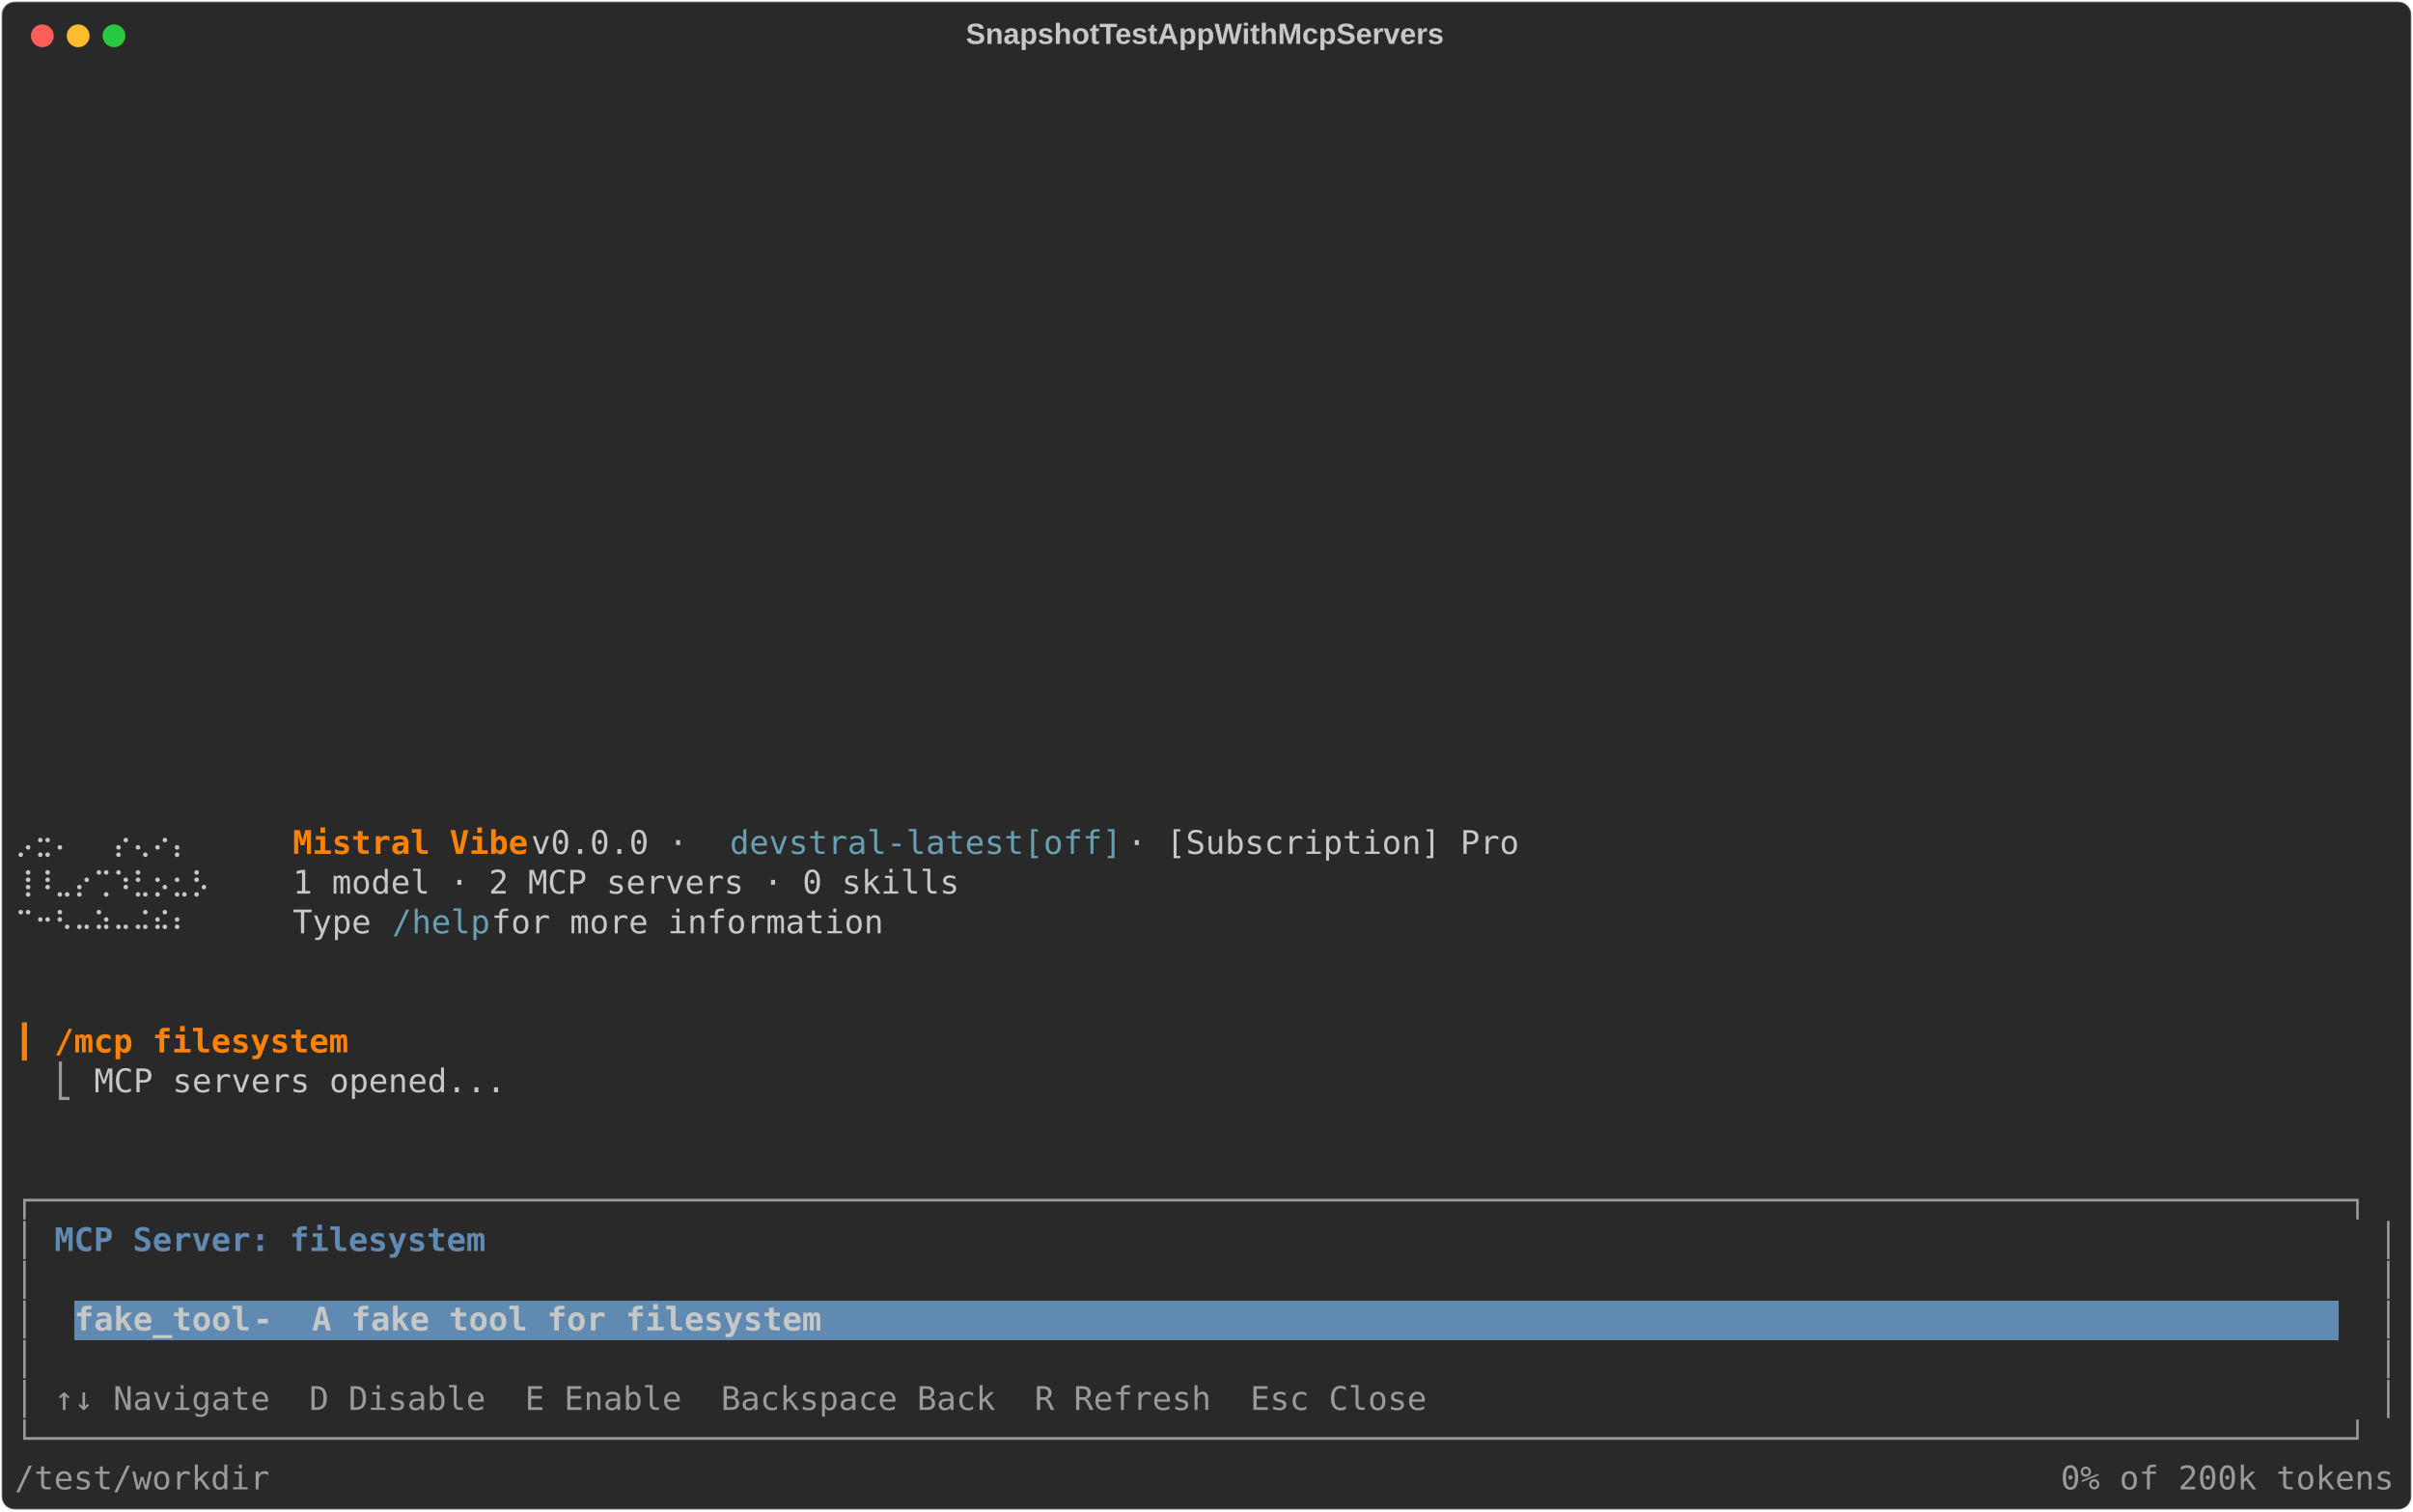
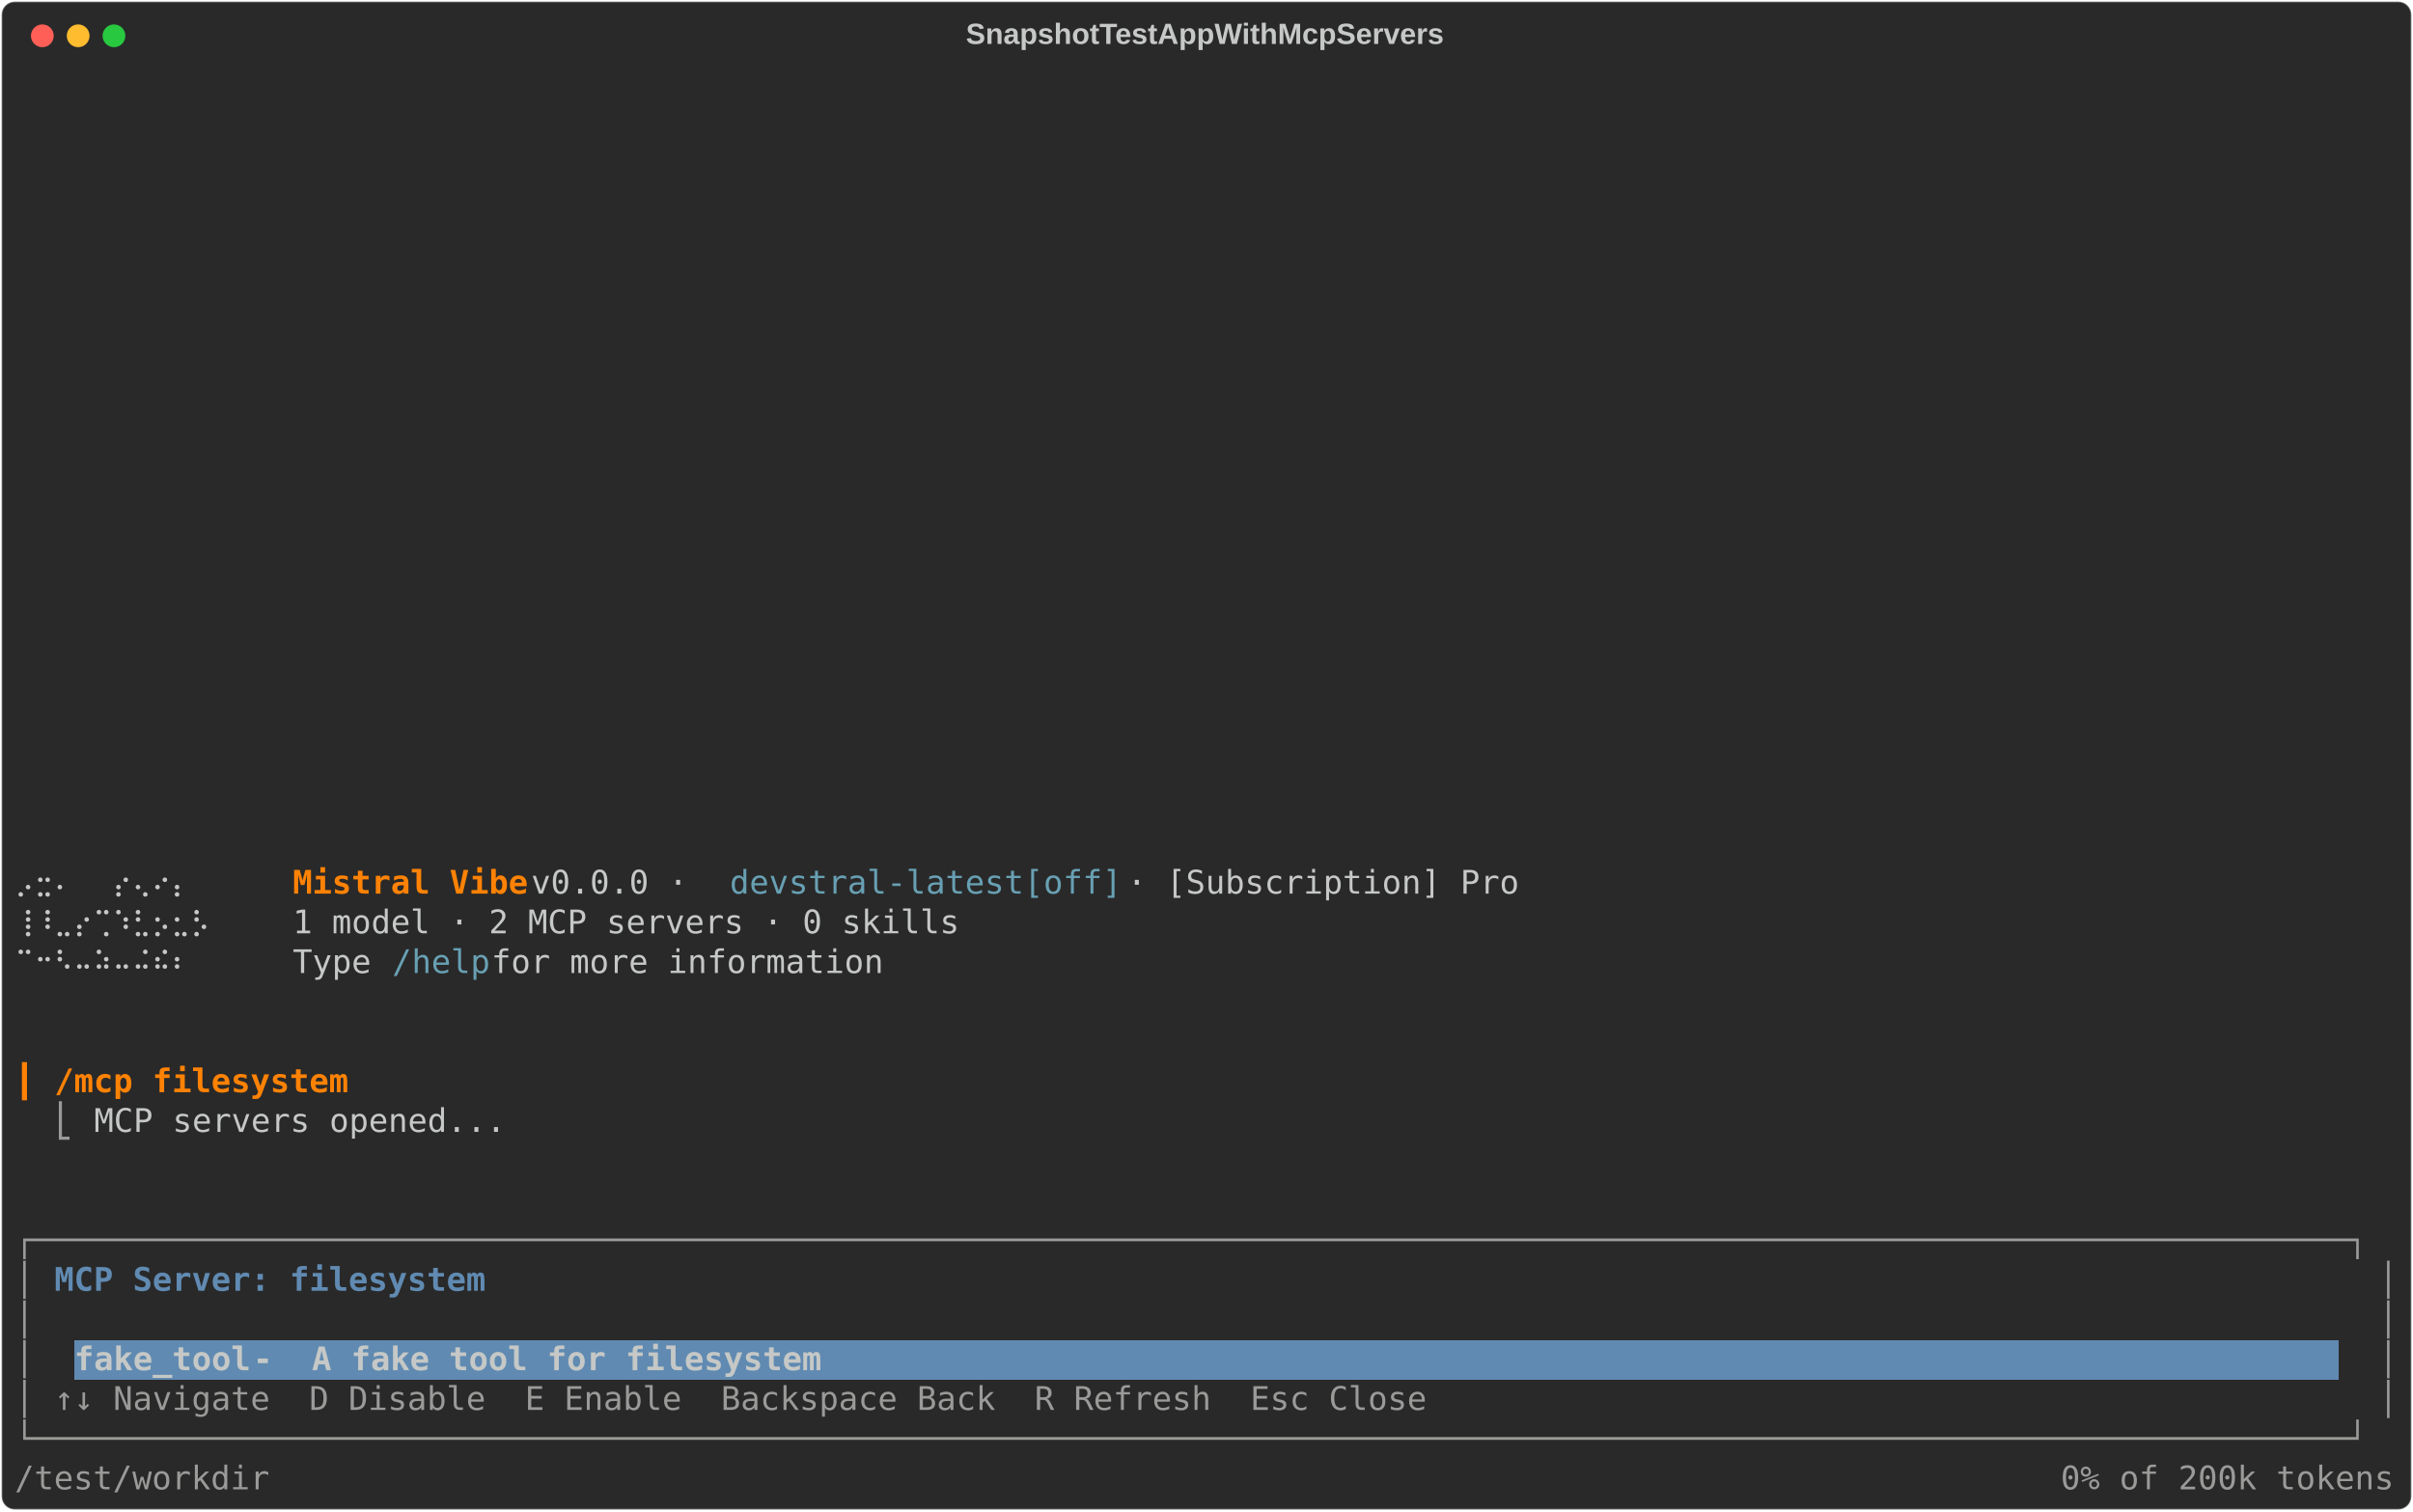
<svg xmlns="http://www.w3.org/2000/svg" class="rich-terminal" viewBox="0 0 1482 928.4">
  <style>

    @font-face {
        font-family: "Fira Code";
        src: local("FiraCode-Regular"),
                url("https://cdnjs.cloudflare.com/ajax/libs/firacode/6.2.0/woff2/FiraCode-Regular.woff2") format("woff2"),
                url("https://cdnjs.cloudflare.com/ajax/libs/firacode/6.2.0/woff/FiraCode-Regular.woff") format("woff");
        font-style: normal;
        font-weight: 400;
    }
    @font-face {
        font-family: "Fira Code";
        src: local("FiraCode-Bold"),
                url("https://cdnjs.cloudflare.com/ajax/libs/firacode/6.2.0/woff2/FiraCode-Bold.woff2") format("woff2"),
                url("https://cdnjs.cloudflare.com/ajax/libs/firacode/6.2.0/woff/FiraCode-Bold.woff") format("woff");
        font-style: bold;
        font-weight: 700;
    }

    .terminal-matrix {
        font-family: Fira Code, monospace;
        font-size: 20px;
        line-height: 24.4px;
        font-variant-east-asian: full-width;
    }

    .terminal-title {
        font-size: 18px;
        font-weight: bold;
        font-family: arial;
    }

    .terminal-r1 { fill: #c5c8c6 }
.terminal-r2 { fill: #ff8205;font-weight: bold }
.terminal-r3 { fill: #68a0b3 }
.terminal-r4 { fill: #ff8205 }
.terminal-r5 { fill: #9a9b99 }
.terminal-r6 { fill: #608ab1;font-weight: bold }
.terminal-r7 { fill: #c5c8c6;font-weight: bold }
    </style>
  <defs>
    <clipPath id="terminal-clip-terminal">
      <rect x="0" y="0" width="1463.0" height="877.4" />
    </clipPath>
    <clipPath id="terminal-line-0">
      <rect x="0" y="1.5" width="1464" height="24.65" />
    </clipPath>
    <clipPath id="terminal-line-1">
      <rect x="0" y="25.9" width="1464" height="24.65" />
    </clipPath>
    <clipPath id="terminal-line-2">
      <rect x="0" y="50.3" width="1464" height="24.65" />
    </clipPath>
    <clipPath id="terminal-line-3">
      <rect x="0" y="74.7" width="1464" height="24.65" />
    </clipPath>
    <clipPath id="terminal-line-4">
      <rect x="0" y="99.1" width="1464" height="24.65" />
    </clipPath>
    <clipPath id="terminal-line-5">
      <rect x="0" y="123.5" width="1464" height="24.65" />
    </clipPath>
    <clipPath id="terminal-line-6">
      <rect x="0" y="147.9" width="1464" height="24.65" />
    </clipPath>
    <clipPath id="terminal-line-7">
      <rect x="0" y="172.3" width="1464" height="24.65" />
    </clipPath>
    <clipPath id="terminal-line-8">
      <rect x="0" y="196.7" width="1464" height="24.65" />
    </clipPath>
    <clipPath id="terminal-line-9">
      <rect x="0" y="221.1" width="1464" height="24.65" />
    </clipPath>
    <clipPath id="terminal-line-10">
      <rect x="0" y="245.5" width="1464" height="24.65" />
    </clipPath>
    <clipPath id="terminal-line-11">
      <rect x="0" y="269.9" width="1464" height="24.65" />
    </clipPath>
    <clipPath id="terminal-line-12">
      <rect x="0" y="294.3" width="1464" height="24.65" />
    </clipPath>
    <clipPath id="terminal-line-13">
      <rect x="0" y="318.7" width="1464" height="24.65" />
    </clipPath>
    <clipPath id="terminal-line-14">
      <rect x="0" y="343.1" width="1464" height="24.65" />
    </clipPath>
    <clipPath id="terminal-line-15">
      <rect x="0" y="367.5" width="1464" height="24.65" />
    </clipPath>
    <clipPath id="terminal-line-16">
      <rect x="0" y="391.9" width="1464" height="24.65" />
    </clipPath>
    <clipPath id="terminal-line-17">
      <rect x="0" y="416.3" width="1464" height="24.65" />
    </clipPath>
    <clipPath id="terminal-line-18">
      <rect x="0" y="440.7" width="1464" height="24.65" />
    </clipPath>
    <clipPath id="terminal-line-19">
      <rect x="0" y="465.1" width="1464" height="24.65" />
    </clipPath>
    <clipPath id="terminal-line-20">
      <rect x="0" y="489.5" width="1464" height="24.65" />
    </clipPath>
    <clipPath id="terminal-line-21">
      <rect x="0" y="513.9" width="1464" height="24.65" />
    </clipPath>
    <clipPath id="terminal-line-22">
      <rect x="0" y="538.3" width="1464" height="24.65" />
    </clipPath>
    <clipPath id="terminal-line-23">
      <rect x="0" y="562.7" width="1464" height="24.65" />
    </clipPath>
    <clipPath id="terminal-line-24">
      <rect x="0" y="587.1" width="1464" height="24.65" />
    </clipPath>
    <clipPath id="terminal-line-25">
      <rect x="0" y="611.5" width="1464" height="24.65" />
    </clipPath>
    <clipPath id="terminal-line-26">
      <rect x="0" y="635.9" width="1464" height="24.65" />
    </clipPath>
    <clipPath id="terminal-line-27">
      <rect x="0" y="660.3" width="1464" height="24.65" />
    </clipPath>
    <clipPath id="terminal-line-28">
      <rect x="0" y="684.7" width="1464" height="24.65" />
    </clipPath>
    <clipPath id="terminal-line-29">
      <rect x="0" y="709.1" width="1464" height="24.65" />
    </clipPath>
    <clipPath id="terminal-line-30">
      <rect x="0" y="733.5" width="1464" height="24.65" />
    </clipPath>
    <clipPath id="terminal-line-31">
      <rect x="0" y="757.9" width="1464" height="24.65" />
    </clipPath>
    <clipPath id="terminal-line-32">
      <rect x="0" y="782.3" width="1464" height="24.65" />
    </clipPath>
    <clipPath id="terminal-line-33">
      <rect x="0" y="806.7" width="1464" height="24.65" />
    </clipPath>
    <clipPath id="terminal-line-34">
      <rect x="0" y="831.1" width="1464" height="24.65" />
    </clipPath>
  </defs>
  <rect fill="#292929" stroke="rgba(255,255,255,0.35)" stroke-width="1" x="1" y="1" width="1480" height="926.4" rx="8" />
  <text class="terminal-title" fill="#c5c8c6" text-anchor="middle" x="740" y="27">SnapshotTestAppWithMcpServers</text>
  <g transform="translate(26,22)">
    <circle cx="0" cy="0" r="7" fill="#ff5f57" />
    <circle cx="22" cy="0" r="7" fill="#febc2e" />
    <circle cx="44" cy="0" r="7" fill="#28c840" />
  </g>
  <g transform="translate(9, 41)" clip-path="url(#terminal-clip-terminal)">
-     <rect fill="#608ab1" x="36.6" y="757.9" width="109.8" height="24.65" shape-rendering="crispEdges" />
-     <rect fill="#608ab1" x="146.4" y="757.9" width="378.2" height="24.65" shape-rendering="crispEdges" />
-     <rect fill="#608ab1" x="524.6" y="757.9" width="902.8" height="24.65" shape-rendering="crispEdges" />
+     <rect fill="#608ab1" x="36.6" y="782.3" width="109.8" height="24.65" shape-rendering="crispEdges" />
+     <rect fill="#608ab1" x="146.4" y="782.3" width="378.2" height="24.65" shape-rendering="crispEdges" />
+     <rect fill="#608ab1" x="524.6" y="782.3" width="902.8" height="24.65" shape-rendering="crispEdges" />
    <g class="terminal-matrix">
      <text class="terminal-r1" x="1464" y="20" textLength="12.2" clip-path="url(#terminal-line-0)">
</text>
      <text class="terminal-r1" x="1464" y="44.4" textLength="12.2" clip-path="url(#terminal-line-1)">
</text>
      <text class="terminal-r1" x="1464" y="68.8" textLength="12.2" clip-path="url(#terminal-line-2)">
</text>
      <text class="terminal-r1" x="1464" y="93.2" textLength="12.2" clip-path="url(#terminal-line-3)">
</text>
      <text class="terminal-r1" x="1464" y="117.6" textLength="12.2" clip-path="url(#terminal-line-4)">
</text>
      <text class="terminal-r1" x="1464" y="142" textLength="12.2" clip-path="url(#terminal-line-5)">
</text>
      <text class="terminal-r1" x="1464" y="166.4" textLength="12.2" clip-path="url(#terminal-line-6)">
</text>
      <text class="terminal-r1" x="1464" y="190.8" textLength="12.2" clip-path="url(#terminal-line-7)">
</text>
      <text class="terminal-r1" x="1464" y="215.2" textLength="12.2" clip-path="url(#terminal-line-8)">
</text>
      <text class="terminal-r1" x="1464" y="239.6" textLength="12.2" clip-path="url(#terminal-line-9)">
</text>
      <text class="terminal-r1" x="1464" y="264" textLength="12.2" clip-path="url(#terminal-line-10)">
</text>
      <text class="terminal-r1" x="1464" y="288.4" textLength="12.2" clip-path="url(#terminal-line-11)">
</text>
      <text class="terminal-r1" x="1464" y="312.8" textLength="12.2" clip-path="url(#terminal-line-12)">
</text>
      <text class="terminal-r1" x="1464" y="337.2" textLength="12.2" clip-path="url(#terminal-line-13)">
</text>
      <text class="terminal-r1" x="1464" y="361.6" textLength="12.2" clip-path="url(#terminal-line-14)">
</text>
      <text class="terminal-r1" x="1464" y="386" textLength="12.2" clip-path="url(#terminal-line-15)">
</text>
      <text class="terminal-r1" x="1464" y="410.4" textLength="12.2" clip-path="url(#terminal-line-16)">
</text>
      <text class="terminal-r1" x="1464" y="434.8" textLength="12.2" clip-path="url(#terminal-line-17)">
</text>
      <text class="terminal-r1" x="1464" y="459.2" textLength="12.2" clip-path="url(#terminal-line-18)">
</text>
-       <text class="terminal-r1" x="0" y="483.6" textLength="134.2" clip-path="url(#terminal-line-19)">  ⡠⣒⠄  ⡔⢄⠔⡄</text>
-       <text class="terminal-r2" x="170.8" y="483.6" textLength="146.4" clip-path="url(#terminal-line-19)">Mistral Vibe</text>
-       <text class="terminal-r1" x="317.2" y="483.6" textLength="122" clip-path="url(#terminal-line-19)"> v0.0.0 · </text>
-       <text class="terminal-r3" x="439.2" y="483.6" textLength="244" clip-path="url(#terminal-line-19)">devstral-latest[off]</text>
-       <text class="terminal-r1" x="683.2" y="483.6" textLength="256.2" clip-path="url(#terminal-line-19)"> · [Subscription] Pro</text>
      <text class="terminal-r1" x="1464" y="483.6" textLength="12.2" clip-path="url(#terminal-line-19)">
</text>
-       <text class="terminal-r1" x="0" y="508" textLength="134.2" clip-path="url(#terminal-line-20)"> ⢸⠸⣀⡔⢉⠱⣃⡢⣂⡣</text>
-       <text class="terminal-r1" x="170.8" y="508" textLength="414.8" clip-path="url(#terminal-line-20)">1 model · 2 MCP servers · 0 skills</text>
+       <text class="terminal-r1" x="0" y="508" textLength="134.2" clip-path="url(#terminal-line-20)">  ⡠⣒⠄  ⡔⢄⠔⡄</text>
+       <text class="terminal-r2" x="170.8" y="508" textLength="146.4" clip-path="url(#terminal-line-20)">Mistral Vibe</text>
+       <text class="terminal-r1" x="317.2" y="508" textLength="122" clip-path="url(#terminal-line-20)"> v0.0.0 · </text>
+       <text class="terminal-r3" x="439.2" y="508" textLength="244" clip-path="url(#terminal-line-20)">devstral-latest[off]</text>
+       <text class="terminal-r1" x="683.2" y="508" textLength="256.2" clip-path="url(#terminal-line-20)"> · [Subscription] Pro</text>
      <text class="terminal-r1" x="1464" y="508" textLength="12.2" clip-path="url(#terminal-line-20)">
</text>
-       <text class="terminal-r1" x="0" y="532.4" textLength="134.2" clip-path="url(#terminal-line-21)">  ⠉⠒⠣⠤⠵⠤⠬⠮⠆</text>
-       <text class="terminal-r1" x="170.8" y="532.4" textLength="61" clip-path="url(#terminal-line-21)">Type </text>
-       <text class="terminal-r3" x="231.8" y="532.4" textLength="61" clip-path="url(#terminal-line-21)">/help</text>
-       <text class="terminal-r1" x="292.8" y="532.4" textLength="256.2" clip-path="url(#terminal-line-21)"> for more information</text>
+       <text class="terminal-r1" x="0" y="532.4" textLength="134.2" clip-path="url(#terminal-line-21)"> ⢸⠸⣀⡔⢉⠱⣃⡢⣂⡣</text>
+       <text class="terminal-r1" x="170.8" y="532.4" textLength="414.8" clip-path="url(#terminal-line-21)">1 model · 2 MCP servers · 0 skills</text>
      <text class="terminal-r1" x="1464" y="532.4" textLength="12.2" clip-path="url(#terminal-line-21)">
</text>
+       <text class="terminal-r1" x="0" y="556.8" textLength="134.2" clip-path="url(#terminal-line-22)">  ⠉⠒⠣⠤⠵⠤⠬⠮⠆</text>
+       <text class="terminal-r1" x="170.8" y="556.8" textLength="61" clip-path="url(#terminal-line-22)">Type </text>
+       <text class="terminal-r3" x="231.8" y="556.8" textLength="61" clip-path="url(#terminal-line-22)">/help</text>
+       <text class="terminal-r1" x="292.8" y="556.8" textLength="256.2" clip-path="url(#terminal-line-22)"> for more information</text>
      <text class="terminal-r1" x="1464" y="556.8" textLength="12.2" clip-path="url(#terminal-line-22)">
</text>
      <text class="terminal-r1" x="1464" y="581.2" textLength="12.2" clip-path="url(#terminal-line-23)">
</text>
-       <text class="terminal-r4" x="0" y="605.6" textLength="12.2" clip-path="url(#terminal-line-24)">┃</text>
-       <text class="terminal-r2" x="24.4" y="605.6" textLength="183" clip-path="url(#terminal-line-24)">/mcp filesystem</text>
      <text class="terminal-r1" x="1464" y="605.6" textLength="12.2" clip-path="url(#terminal-line-24)">
</text>
-       <text class="terminal-r5" x="24.4" y="630" textLength="12.2" clip-path="url(#terminal-line-25)">⎣</text>
-       <text class="terminal-r1" x="48.8" y="630" textLength="256.2" clip-path="url(#terminal-line-25)">MCP servers opened...</text>
+       <text class="terminal-r4" x="0" y="630" textLength="12.2" clip-path="url(#terminal-line-25)">┃</text>
+       <text class="terminal-r2" x="24.4" y="630" textLength="183" clip-path="url(#terminal-line-25)">/mcp filesystem</text>
      <text class="terminal-r1" x="1464" y="630" textLength="12.2" clip-path="url(#terminal-line-25)">
</text>
+       <text class="terminal-r5" x="24.4" y="654.4" textLength="12.2" clip-path="url(#terminal-line-26)">⎣</text>
+       <text class="terminal-r1" x="48.8" y="654.4" textLength="256.2" clip-path="url(#terminal-line-26)">MCP servers opened...</text>
      <text class="terminal-r1" x="1464" y="654.4" textLength="12.2" clip-path="url(#terminal-line-26)">
</text>
      <text class="terminal-r1" x="1464" y="678.8" textLength="12.2" clip-path="url(#terminal-line-27)">
</text>
-       <text class="terminal-r5" x="0" y="703.2" textLength="1464" clip-path="url(#terminal-line-28)">┌──────────────────────────────────────────────────────────────────────────────────────────────────────────────────────┐</text>
      <text class="terminal-r1" x="1464" y="703.2" textLength="12.2" clip-path="url(#terminal-line-28)">
</text>
-       <text class="terminal-r5" x="0" y="727.6" textLength="12.2" clip-path="url(#terminal-line-29)">│</text>
-       <text class="terminal-r6" x="24.4" y="727.6" textLength="268.4" clip-path="url(#terminal-line-29)">MCP Server: filesystem</text>
-       <text class="terminal-r5" x="1451.8" y="727.6" textLength="12.2" clip-path="url(#terminal-line-29)">│</text>
+       <text class="terminal-r5" x="0" y="727.6" textLength="1464" clip-path="url(#terminal-line-29)">┌──────────────────────────────────────────────────────────────────────────────────────────────────────────────────────┐</text>
      <text class="terminal-r1" x="1464" y="727.6" textLength="12.2" clip-path="url(#terminal-line-29)">
</text>
      <text class="terminal-r5" x="0" y="752" textLength="12.2" clip-path="url(#terminal-line-30)">│</text>
+       <text class="terminal-r6" x="24.4" y="752" textLength="268.4" clip-path="url(#terminal-line-30)">MCP Server: filesystem</text>
      <text class="terminal-r5" x="1451.8" y="752" textLength="12.2" clip-path="url(#terminal-line-30)">│</text>
      <text class="terminal-r1" x="1464" y="752" textLength="12.2" clip-path="url(#terminal-line-30)">
</text>
      <text class="terminal-r5" x="0" y="776.4" textLength="12.2" clip-path="url(#terminal-line-31)">│</text>
-       <text class="terminal-r7" x="36.6" y="776.4" textLength="109.8" clip-path="url(#terminal-line-31)">fake_tool</text>
-       <text class="terminal-r7" x="146.4" y="776.4" textLength="378.2" clip-path="url(#terminal-line-31)">  -  A fake tool for filesystem</text>
      <text class="terminal-r5" x="1451.8" y="776.4" textLength="12.2" clip-path="url(#terminal-line-31)">│</text>
      <text class="terminal-r1" x="1464" y="776.4" textLength="12.2" clip-path="url(#terminal-line-31)">
</text>
      <text class="terminal-r5" x="0" y="800.8" textLength="12.2" clip-path="url(#terminal-line-32)">│</text>
+       <text class="terminal-r7" x="36.6" y="800.8" textLength="109.8" clip-path="url(#terminal-line-32)">fake_tool</text>
+       <text class="terminal-r7" x="146.4" y="800.8" textLength="378.2" clip-path="url(#terminal-line-32)">  -  A fake tool for filesystem</text>
      <text class="terminal-r5" x="1451.8" y="800.8" textLength="12.2" clip-path="url(#terminal-line-32)">│</text>
      <text class="terminal-r1" x="1464" y="800.8" textLength="12.2" clip-path="url(#terminal-line-32)">
</text>
      <text class="terminal-r5" x="0" y="825.2" textLength="12.2" clip-path="url(#terminal-line-33)">│</text>
      <text class="terminal-r5" x="24.4" y="825.2" textLength="854" clip-path="url(#terminal-line-33)">↑↓ Navigate  D Disable  E Enable  Backspace Back  R Refresh  Esc Close</text>
      <text class="terminal-r5" x="1451.8" y="825.2" textLength="12.2" clip-path="url(#terminal-line-33)">│</text>
      <text class="terminal-r1" x="1464" y="825.2" textLength="12.2" clip-path="url(#terminal-line-33)">
</text>
      <text class="terminal-r5" x="0" y="849.6" textLength="1464" clip-path="url(#terminal-line-34)">└──────────────────────────────────────────────────────────────────────────────────────────────────────────────────────┘</text>
      <text class="terminal-r1" x="1464" y="849.6" textLength="12.2" clip-path="url(#terminal-line-34)">
</text>
      <text class="terminal-r5" x="0" y="874" textLength="158.6" clip-path="url(#terminal-line-35)">/test/workdir</text>
      <text class="terminal-r5" x="1256.6" y="874" textLength="207.4" clip-path="url(#terminal-line-35)">0% of 200k tokens</text>
    </g>
  </g>
</svg>
